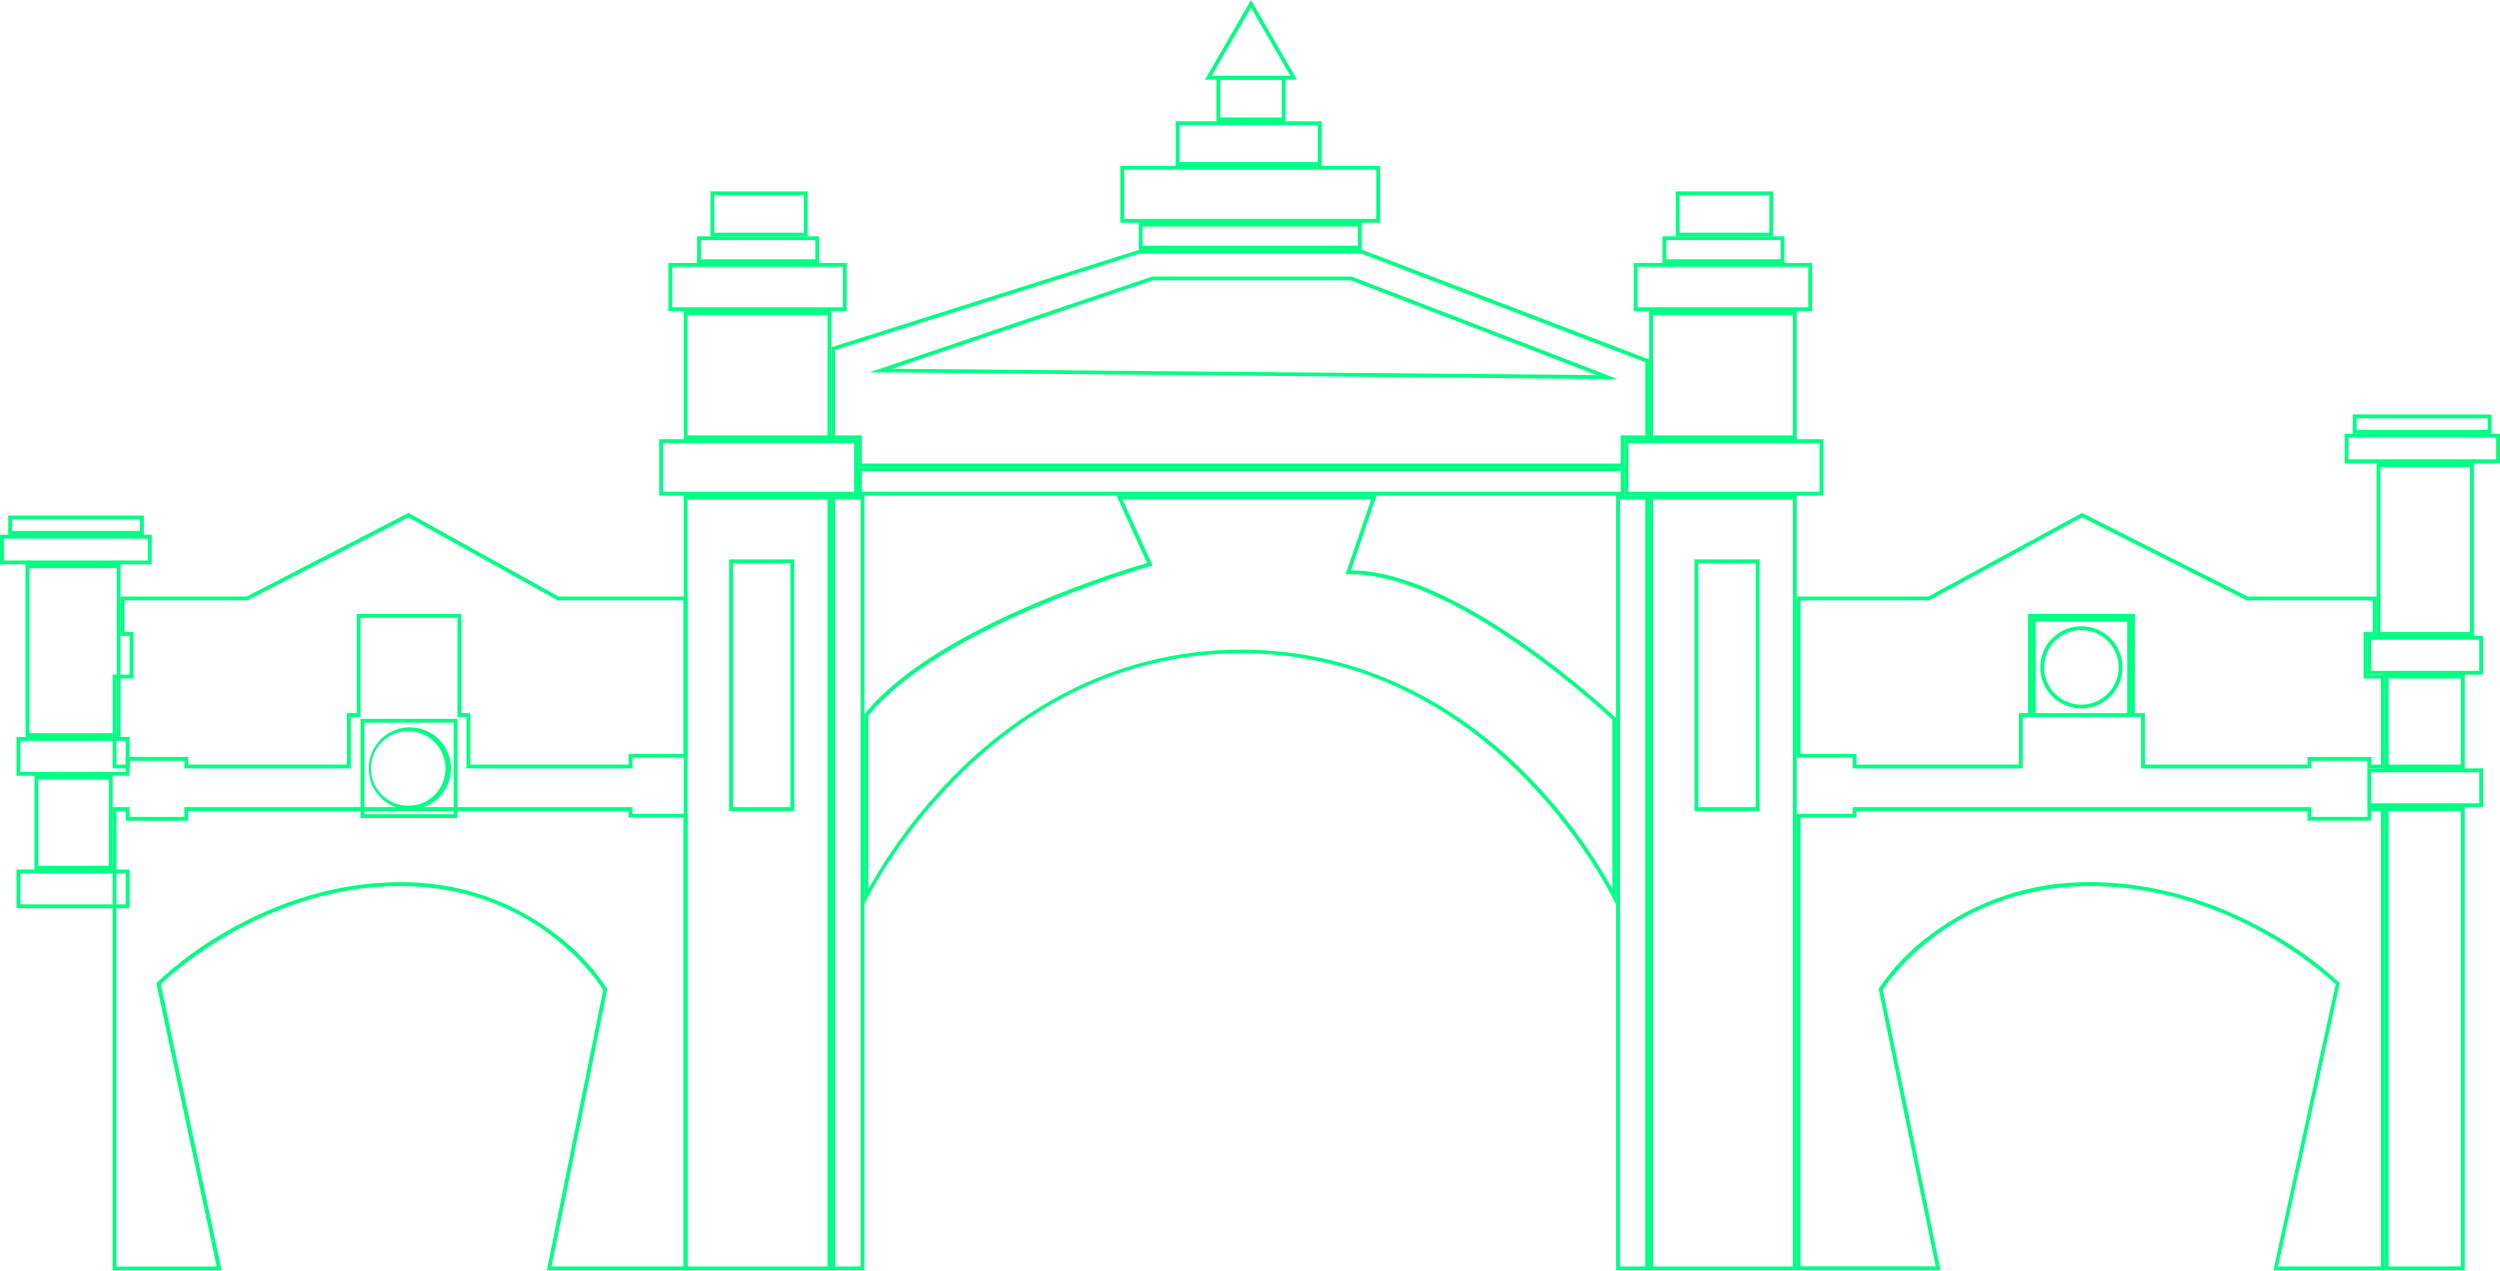
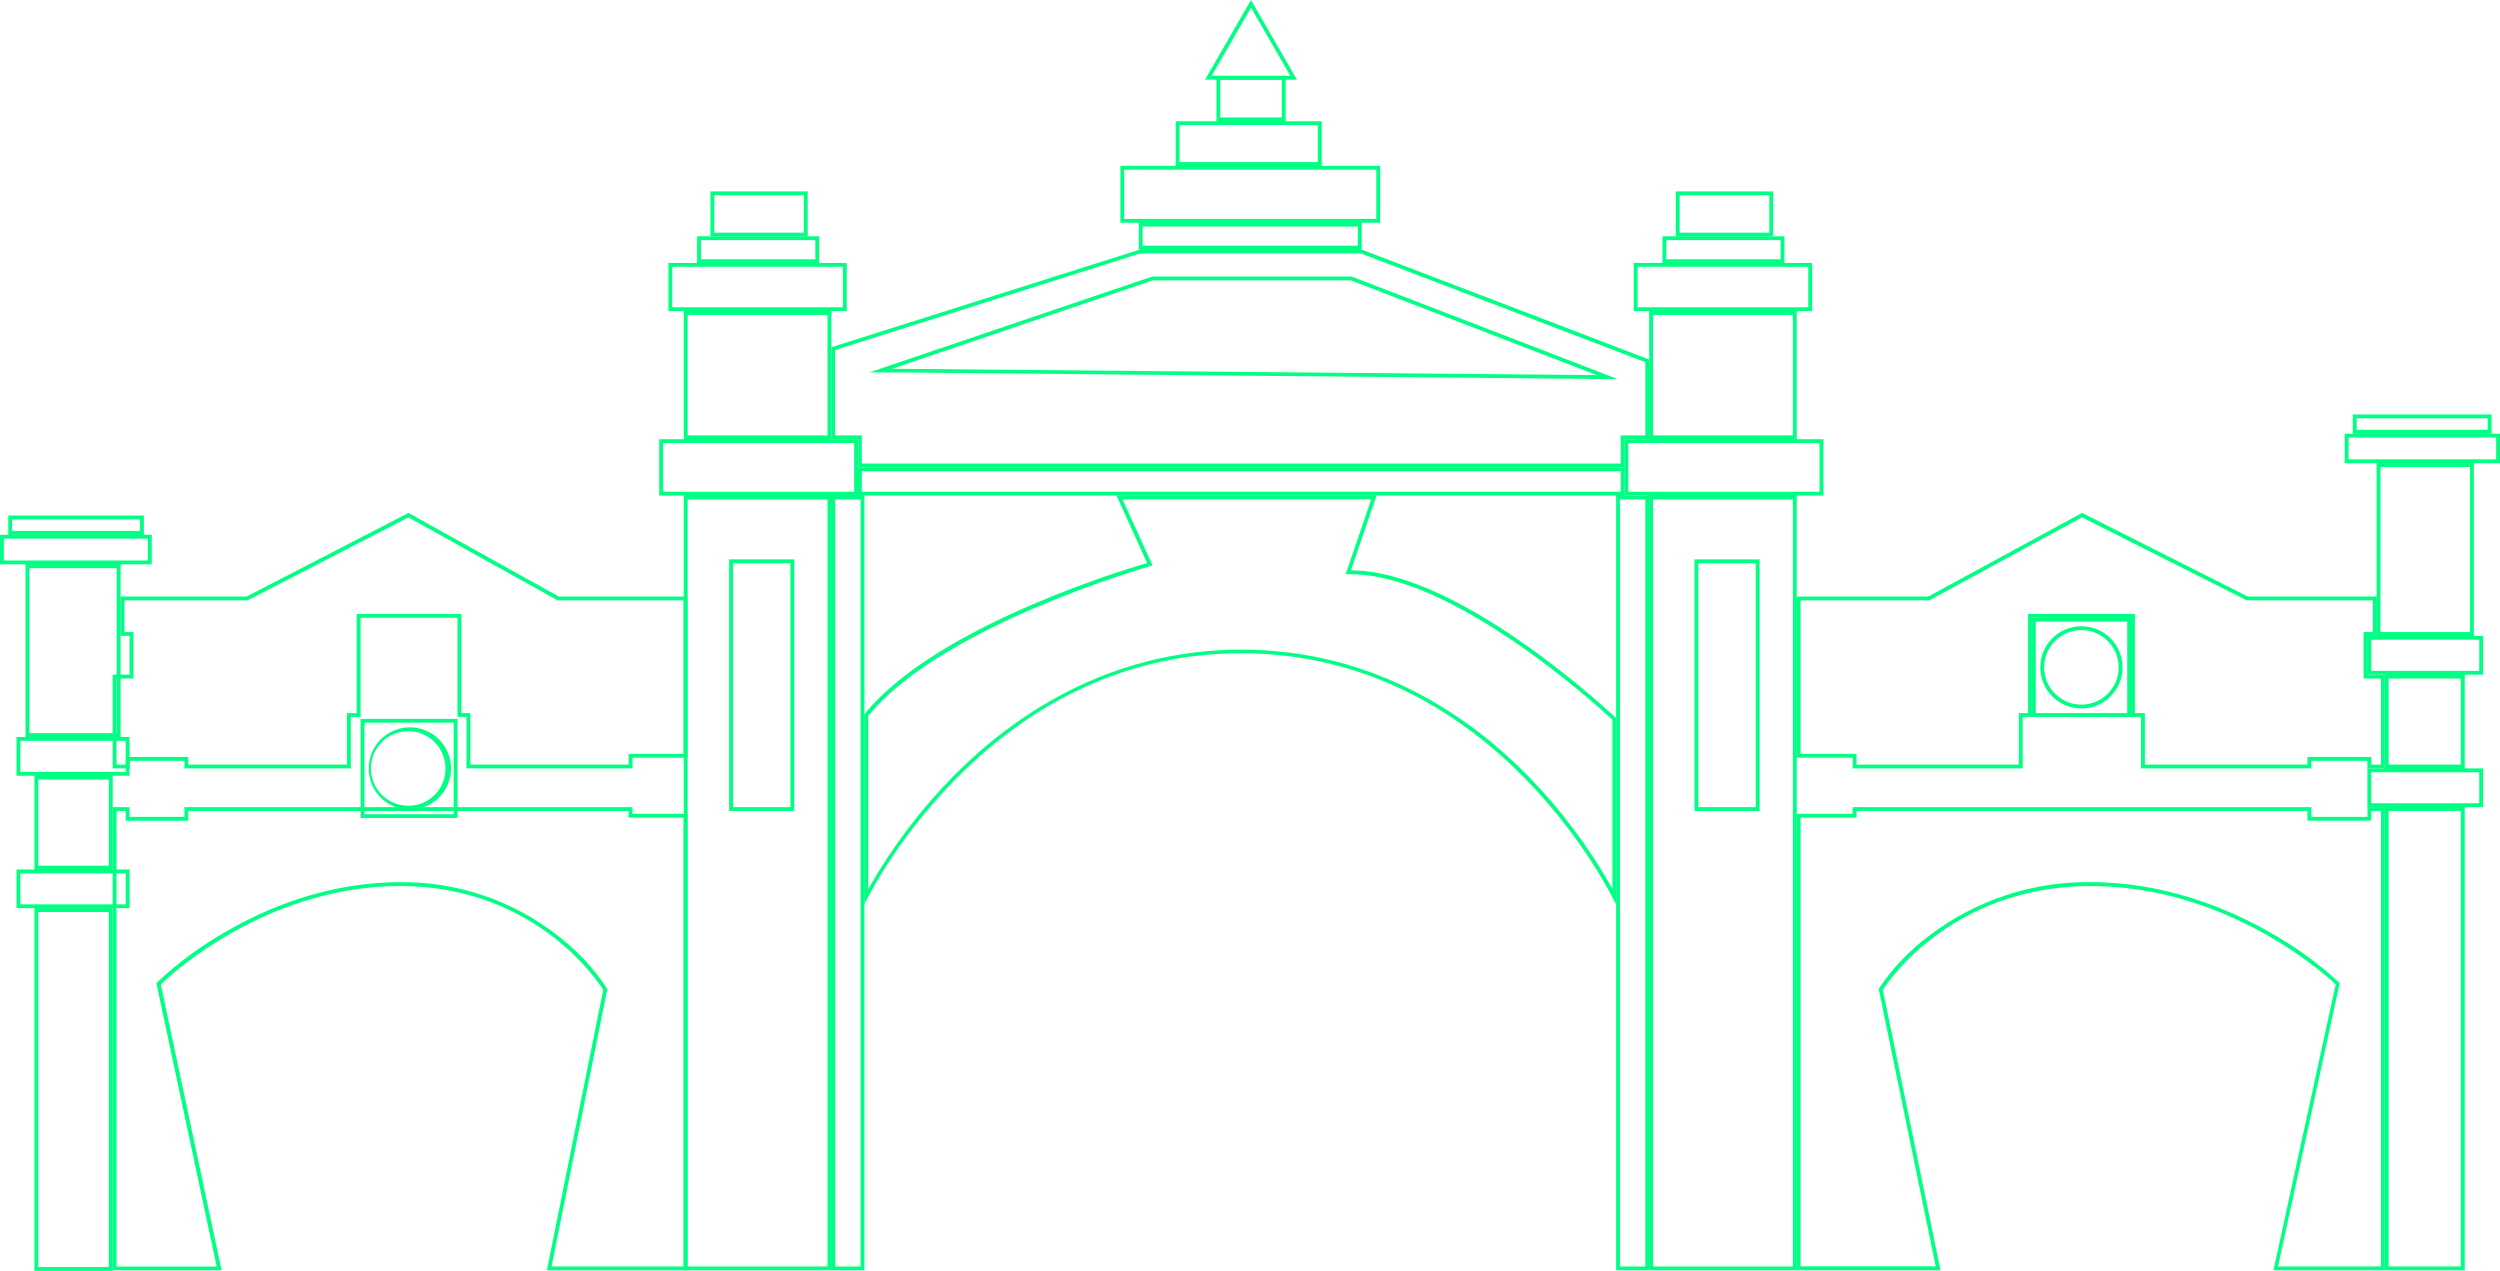
- <svg xmlns="http://www.w3.org/2000/svg" viewBox="0 0 653.09 331.85">
+ <svg xmlns="http://www.w3.org/2000/svg" viewBox="0 0 653.09 332">
  <defs>
    <style>.cls-1{fill:#00ff83}</style>
  </defs>
  <g id="Слой_2" data-name="Слой 2">
    <g id="Слой_1-2" data-name="Слой 1">
-       <path class="cls-1" d="M32.85 228.15v8.1H5.32v-8.1h27.53m1-1H4.32v10.1h29.53v-10.1zm-5.41-23.5v22.5H10v-22.5h18.44m1-1H9v24.5h20.44v-24.5zm3.41-9.12v8.12H5.32v-8.12h27.53m1-1H4.32v10.12h29.53v-10.12zm-3.35-44.11v43.11H7.67v-43.11H30.5m1-1H6.67v45.11H31.5v-45.11zm7.14-6.72v5.72H1v-5.72h37.64m1-1H0v7.72h39.64v-7.72zm-3.06-4.01v3H3.16v-3h33.42m1-1H2.16v5h35.42v-5zm187.24-4.23v200.39h-6.64V130.46h6.64m1-1h-8.64v202.39h8.64V129.46zm204 1v200.39h-6.63V130.46h6.63m1-1h-8.63v202.39h8.63V129.46zm-214.64 1v200.39h-36.55V130.46h36.55m-25.7 81.39h17v-65.72h-17v65.72m26.7-82.39h-38.55v202.39h38.55V129.46zm-25.7 81.39v-63.72h15v63.72zm31.66-95.11v12.72h-49.93v-12.72h49.93m1-1h-51.93v14.72h51.93v-14.72zm199.25 8.36v5.36H225.14v-5.36h198.25m1-1H224.14v7.36h200.25v-7.36zM216.18 82.27v31.47h-36.55V82.27h36.55m1-1h-38.55v33.47h38.55V81.27zm3.02-11.58v10.58h-44.58V69.69h44.58m1-1h-46.58v12.58h46.58V68.69z" />
+       <path class="cls-1" d="M32.85 228.15v8.1H5.32v-8.1h27.53m1-1H4.32v10.1h29.53v-10.1zm-5.41-23.5v22.5H10v-22.5h18.44m1-1H9v24.5h20.44v-24.5zm3.41-9.12v8.12H5.32v-8.12h27.53m1-1H4.32v10.12h29.53v-10.12zm-3.35-44.11v43.11H7.67v-43.11H30.5m1-1H6.67v45.11H31.5v-45.11zm7.14-6.72v5.72H1v-5.72h37.64m1-1H0v7.72h39.64v-7.72zm-3.06-4.01v3H3.16v-3h33.42m1-1H2.16v5h35.42v-5zm-9.14 103.56V331H10v-92.75h18.44m1-1H9V332h20.44v-94.75zm195.38-106.79v200.39h-6.64V130.46h6.64m1-1h-8.64v202.39h8.64V129.46zm204 1v200.39h-6.63V130.46h6.63m1-1h-8.63v202.39h8.63V129.46zm-214.64 1v200.39h-36.55V130.46h36.55m-25.7 81.39h17v-65.72h-17v65.72m26.7-82.39h-38.55v202.39h38.55V129.46zm-25.7 81.39v-63.72h15v63.72zm31.66-95.11v12.72h-49.93v-12.72h49.93m1-1h-51.93v14.72h51.93v-14.72zm199.25 8.36v5.36H225.14v-5.36h198.25m1-1H224.14v7.36h200.25v-7.36zM216.18 82.27v31.47h-36.55V82.27h36.55m1-1h-38.55v33.47h38.55V81.27zm3.02-11.58v10.58h-44.58V69.69h44.58m1-1h-46.58v12.58h46.58V68.69z" />
      <path class="cls-1" d="M213 62.73v5h-29.89v-5H213m1-1h-31.89v7H214v-7z" />
      <path class="cls-1" d="M210 51v9.78h-23.41V51H210m1-1h-25.41v11.73H211V50zm257.37 80.46v200.39h-36.55V130.46h36.55m-25.7 81.39h17v-65.72h-17v65.72m26.7-82.39h-38.55v202.39h38.55V129.46zm-25.7 81.39v-63.72h15v63.72zm31.66-95.11v12.72h-49.94v-12.72h49.94m1-1h-51.94v14.72h51.94v-14.72zm-7.96-32.47v31.47h-36.55V82.27h36.55m1-1h-38.55v33.47h38.55V81.27zm3.02-11.58v10.58H427.8V69.69h44.59m1-1H426.8v12.58h46.59V68.69z" />
      <path class="cls-1" d="M465.16 62.73v5H435.3v-5h29.86m1-1H434.3v7h31.86v-7z" />
      <path class="cls-1" d="M462.21 51v9.78h-23.43V51h23.43m1-1h-25.43v11.73h25.43V50zm-105 80.46L352 148.68l-.46 1.33h1.4c26.62 0 64.45 34.43 68.28 38v44.2a140.26 140.26 0 0 0-21.95-29.4c-14.77-15.1-39.77-33.1-75-33.1s-60.34 18-75.24 33.09a141.43 141.43 0 0 0-22.21 29.47V187c19.11-23.48 72.62-38.79 73.16-38.95l1.12-.31-.48-1.06-7.39-16.26h65m1.4-1h-67.96l8 17.67s-54.55 15.39-73.89 39.56v49.59s31-65.59 98.45-65.59 97.92 65.59 97.92 65.59v-48.68S381.56 149 352.91 149l6.7-19.55zm-4.09-63.21l74.28 28.4v19.13h-6.43v7.36H225.14v-7.36h-7v-22.3l79.67-25.23h57.69m67.13 32.85l-5.14-2-64.22-24.75-.17-.07H301l-.16.06-68.12 23.09-5.58 1.89h5.9L417.16 99h5.51m-66.94-33.79h-58l-80.52 25.5v24h7v7.36h200.18v-7.36h6.43V93.92l-75.09-28.71zM417.17 98l-184.12-1.67 68.06-23.09h51.8L417.17 98zm-62.44-38.82v5H298.5v-5h56.23m1-1H297.5v7h58.23v-7zm3.81-13.85v12.85h-65.86V44.33h65.86m1-1h-67.86v14.85h67.86V43.33zm-16.26-10.65v9.65h-36.14v-9.65h36.14m1-1h-38.14v11.65h38.14V31.68zm-10.43-10.85v9.85h-16.07v-9.85h16.07m1-1h-18.07v11.85h18.07V19.83z" />
      <path class="cls-1" d="M326.81 2l10.29 17.81h-20.57L326.81 2m0-2l-12 20.81h24L326.81 0zm320.86 201.74v8.11h-28.22v-8.11h28.22m1-1h-30.22v10.11h30.22v-10.11zm-5.82-23.49v22.49H624v-22.49h18.88m1-1H623v24.49h20.88v-24.49zm3.79-9.13v8.13h-28.22v-8.13h28.22m1-1h-30.22v10.13h30.22v-10.13zM645.26 122v43.11h-23.4V122h23.4m1-1h-25.4v45.11h25.4V121zm5.83-6.7v5.7h-38.56v-5.7h38.56m1-1h-40.56v7.7h40.56v-7.7zm-3.21-4.02v3h-34.24v-3h34.24m1-1h-36.24v5h36.24v-5zm-8.03 103.57v119H624v-119h18.88m1-1H623v121h20.88v-121zm-88.17-48.46v23.9h-23.9v-23.9h23.9m-12 22.69A10.74 10.74 0 1 0 533 174.34a10.75 10.75 0 0 0 10.74 10.74m13-23.69h-25.9v25.9h25.9v-25.9zm-13 22.69a9.74 9.74 0 1 1 9.74-9.74 9.74 9.74 0 0 1-9.74 9.74z" />
      <path class="cls-1" d="M622 211.85v119h-26.9l16-73.48.12-.54-.4-.38a95.1 95.1 0 0 0-18.06-13c-10.4-5.92-26.92-13-46.59-13a68.06 68.06 0 0 0-41.88 13.76A56.9 56.9 0 0 0 491 258l-.21.34.08.39 14.81 72.08h-35.31V213.59H485v-1.74h117.8v2.54h16.65v-2.54H622m1-1h-4.52v2.54H603.8v-2.54H484v1.74h-14.63v119.26h37.55l-15.06-73.28s16.66-27.11 54.31-27.11 64 25.7 64 25.7l-16.26 74.69H623v-121zm-504.48-22.06v23.9H95.2v-23.9h23.32m-11.66 22.69a10.74 10.74 0 1 0-10.52-10.74 10.65 10.65 0 0 0 10.52 10.74m12.66-23.69H94.2v25.9h25.32v-25.9zm-12.66 22.69a9.74 9.74 0 1 1 9.52-9.74 9.63 9.63 0 0 1-9.52 9.74z" />
      <path class="cls-1" d="M164.24 211.85v1.74h14.33v117.26h-34.48l14.48-72.09.08-.38-.2-.33a56.67 56.67 0 0 0-13-13.82 65.63 65.63 0 0 0-41-13.77c-19.23 0-35.38 7.06-45.55 13a93.68 93.68 0 0 0-17.66 13l-.38.39.11.53 15.64 73.48H30.44v-119h2.41v2.54h16.33v-2.54h115.06m1-1H48.18v2.54H33.85v-2.54h-4.41v121h28.45L42 257.16s25.71-25.7 62.5-25.7 53.09 27.11 53.09 27.11l-14.72 73.28h36.7V212.59h-14.33v-1.74zm-58.55-75.71l38.77 21.56.23.12h32.88v40.1h-14.33v2.81h-41.37v-13.45h-2.35v-25.9H93.2v25.9h-2.55v13.45H49.18v-2H32.85v2h-2.41v-22.49h4.41v-12.13H32.5v-8.29h32.18l.21-.11 41.8-21.57m0-1.14l-42.25 21.82H31.5v10.29h2.35v10.13h-4.41v24.49h4.41v-2h14.33v2h43.47v-13.45h2.55v-25.9h25.32v25.9h2.35v13.45h43.37v-2.81h14.33v-42.1h-33.63L106.71 134zm437.24 1.13l42.78 21.58.22.11h32.93v8.29h-2.41v12.13H622v22.49h-2.52v-2H602.8v2h-42.48v-13.45h-2.61v-25.9h-27.9v25.9h-2.41v13.45H485v-2.81h-14.63v-40.1H504l.22-.12 39.68-21.57m0-1.13l-40.14 21.82h-34.4v42.1H484v2.81h44.4v-13.45h2.41v-25.9h25.9v25.9h2.61v13.45h44.48v-2h14.65v2H623v-24.49h-4.52v-10.13h2.41v-10.29h-33.7L543.91 134z" />
    </g>
  </g>
</svg>
